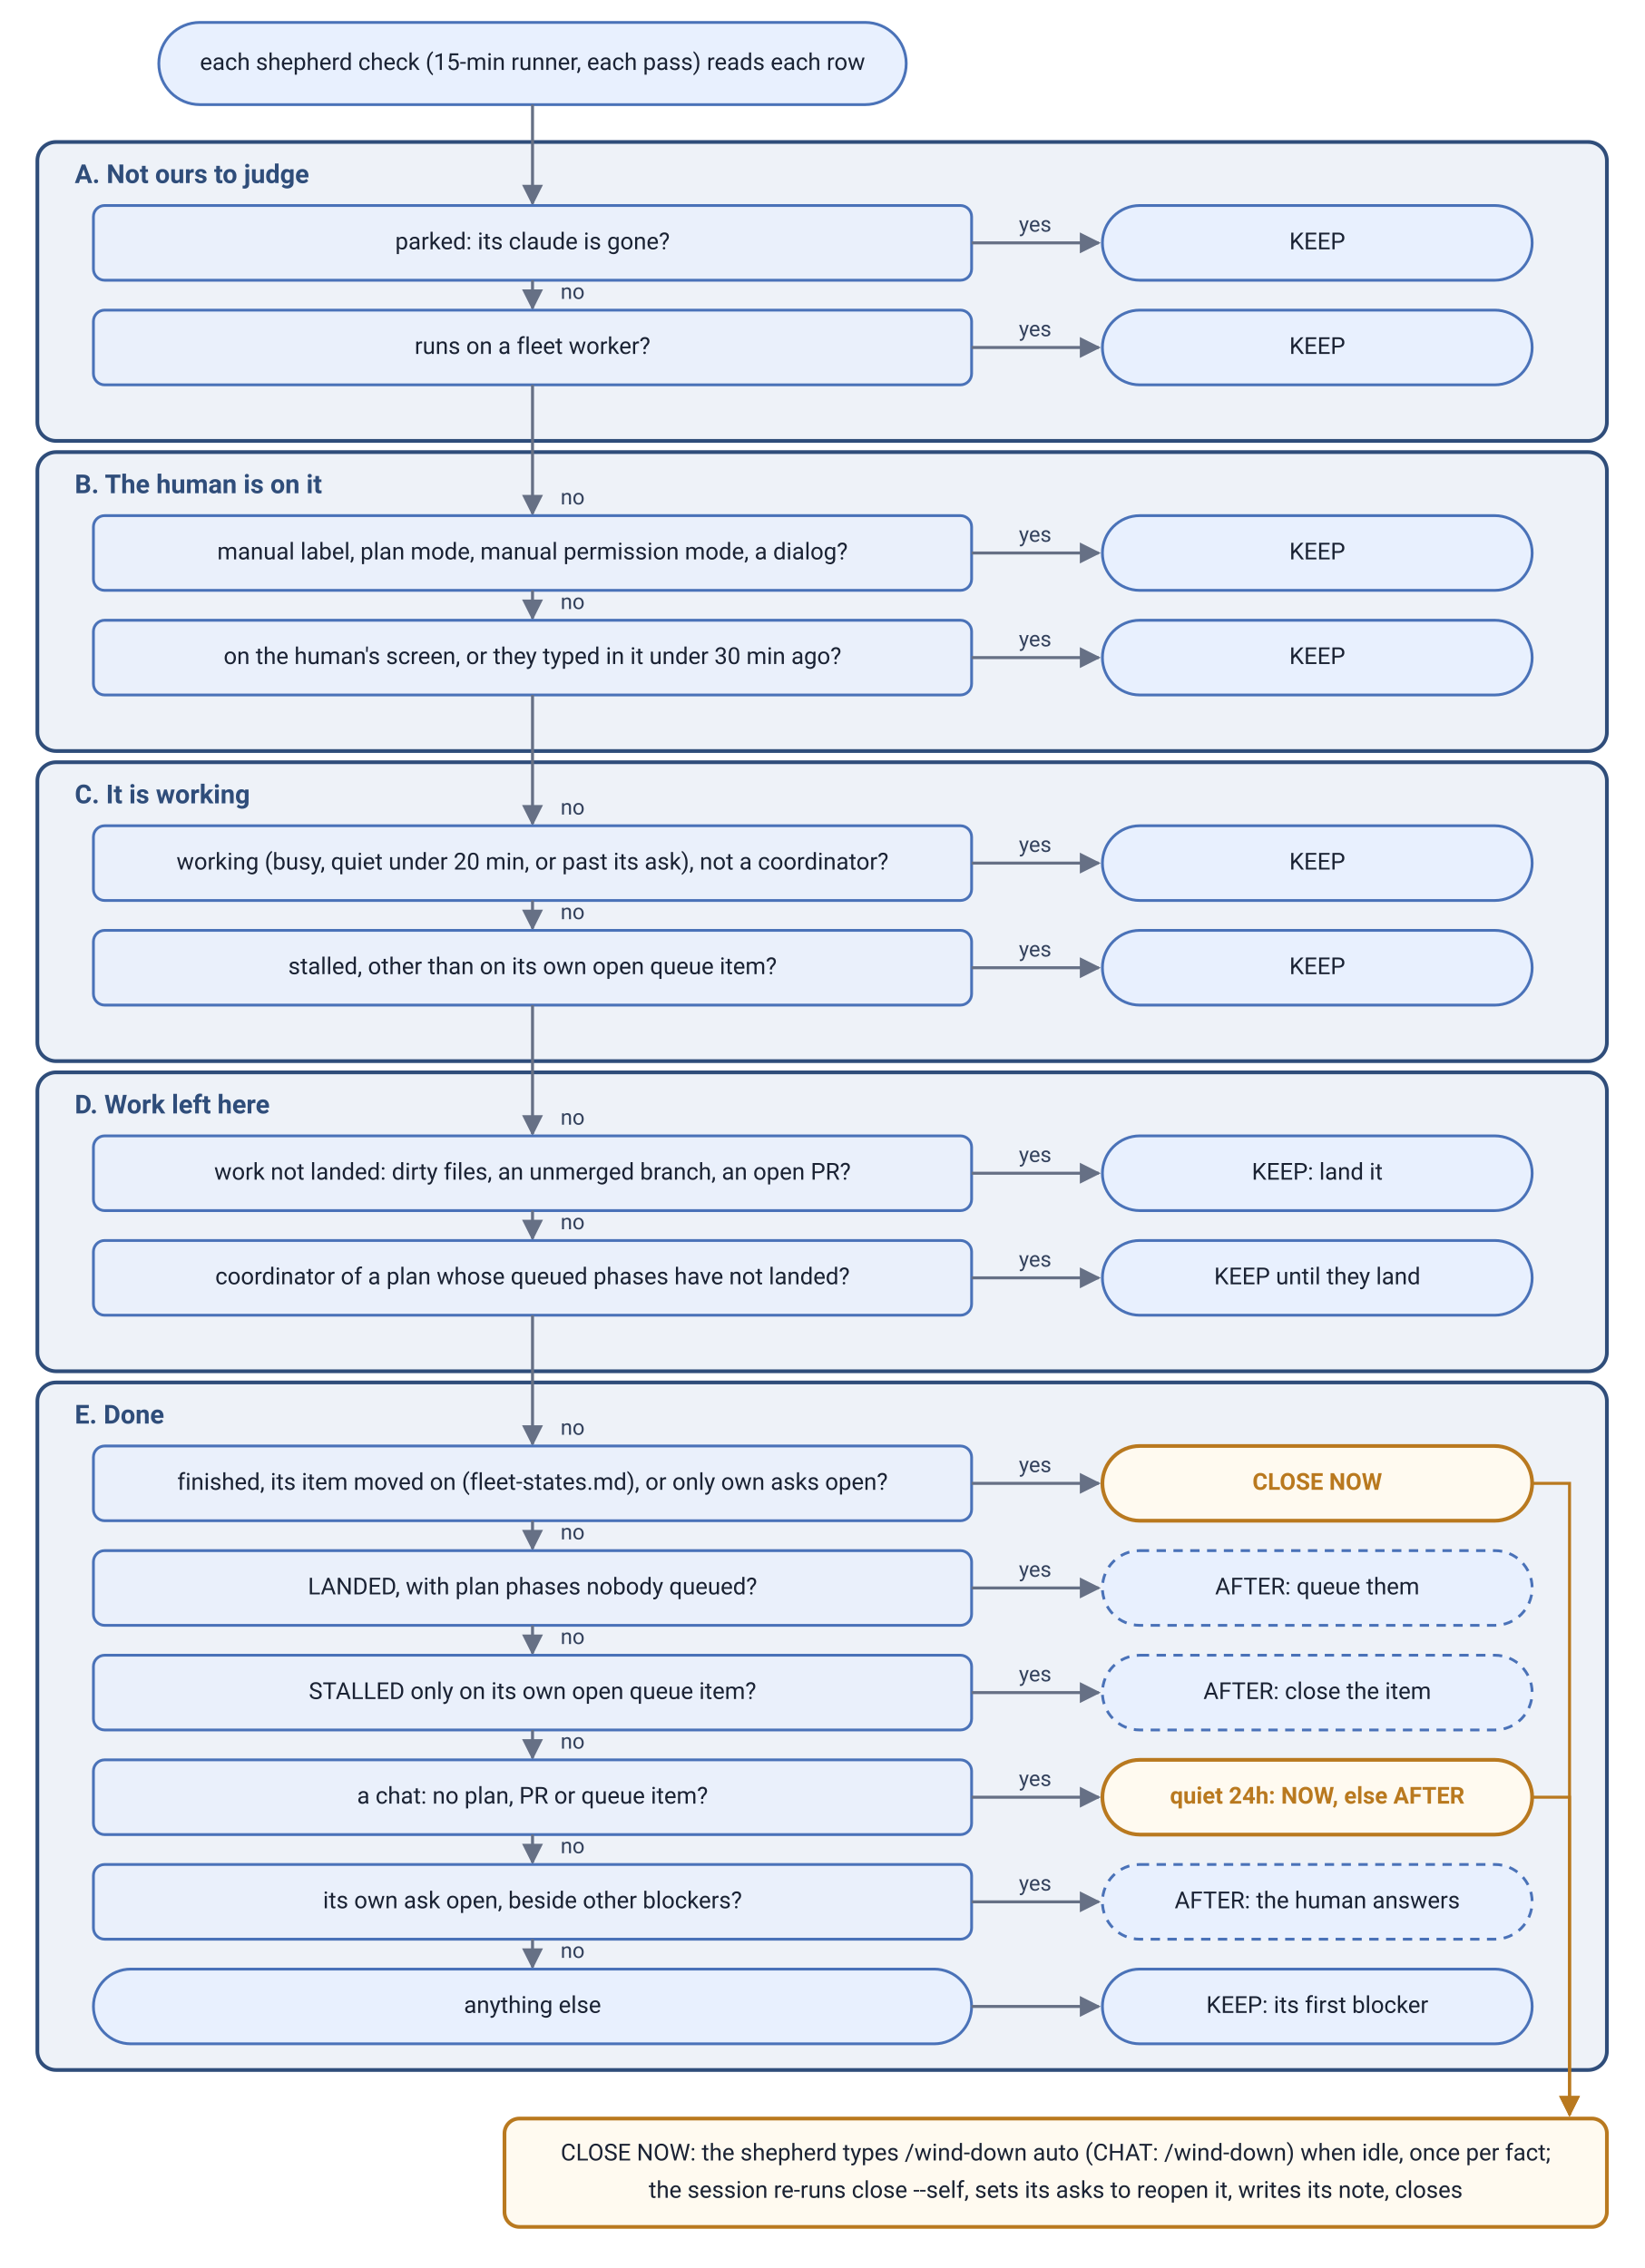
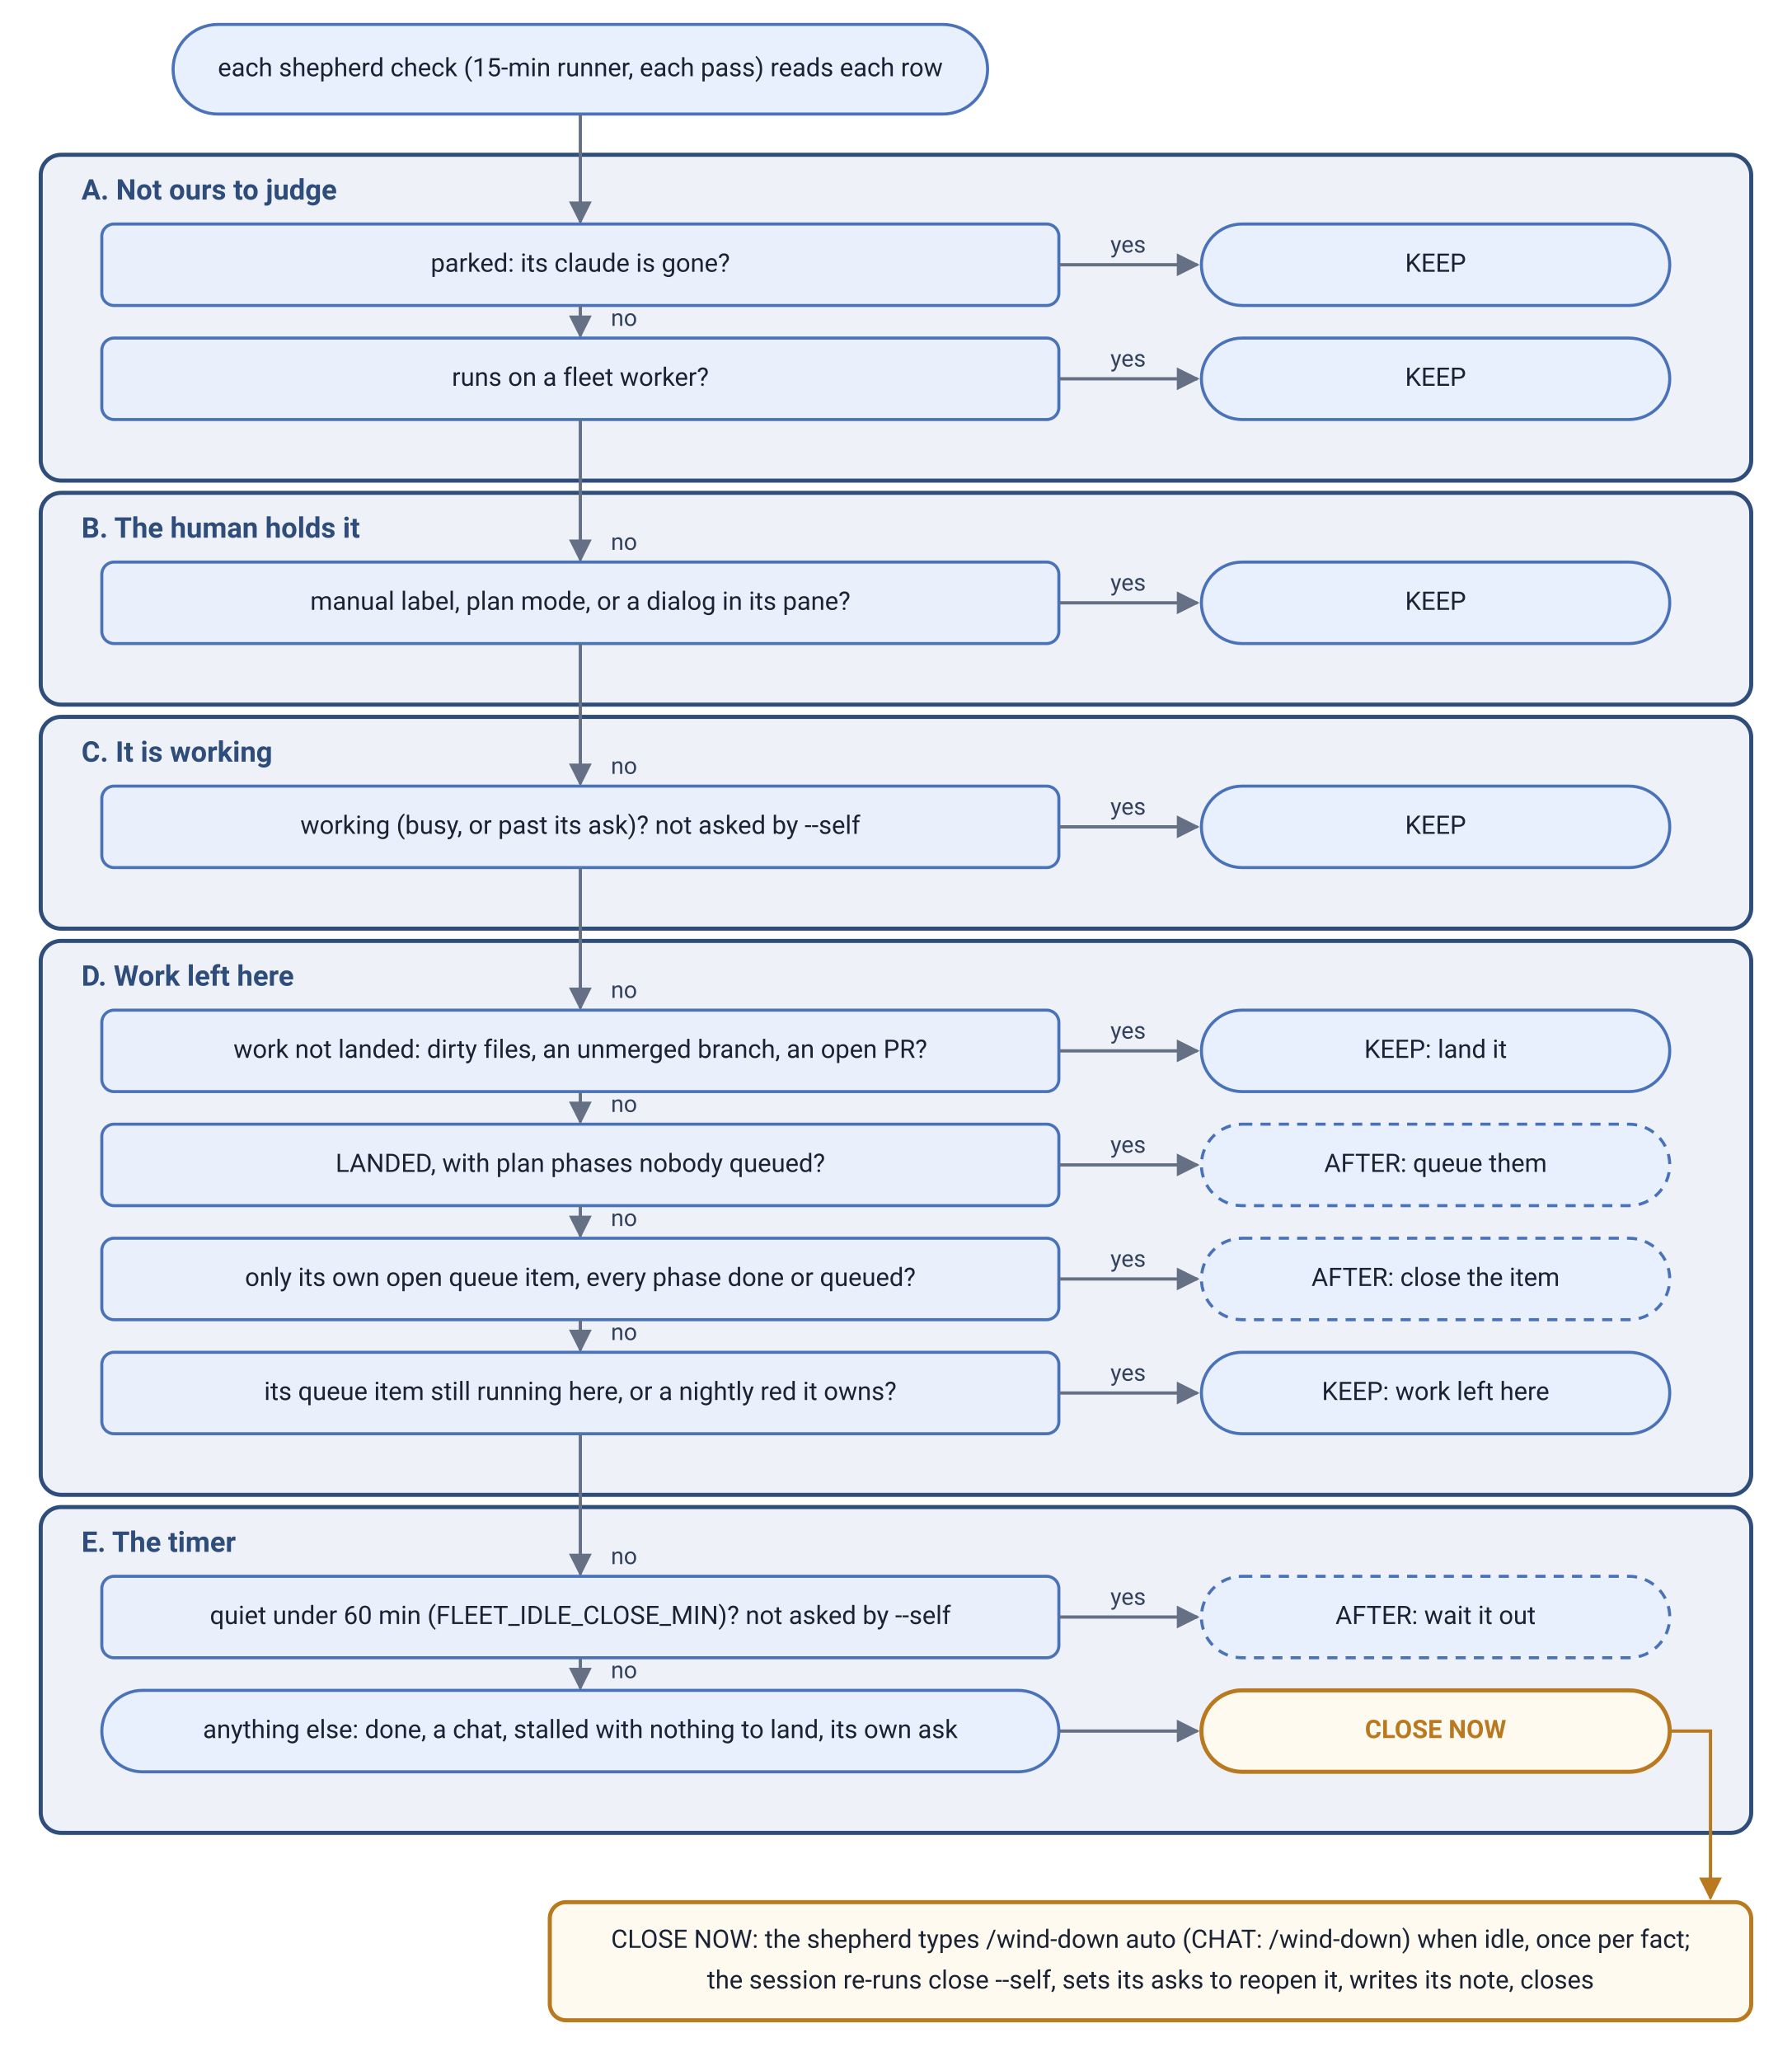
- <svg xmlns="http://www.w3.org/2000/svg" viewBox="0 0 880 1214" font-family="-apple-system, BlinkMacSystemFont, Segoe UI, Roboto, Helvetica, Arial, sans-serif">
+ <svg xmlns="http://www.w3.org/2000/svg" viewBox="0 0 880 1012" font-family="-apple-system, BlinkMacSystemFont, Segoe UI, Roboto, Helvetica, Arial, sans-serif">
  <defs>
    <marker id="arrow" viewBox="0 0 10 10" refX="9" refY="5" markerWidth="7" markerHeight="7" orient="auto-start-reverse">
      <path d="M0,0 L10,5 L0,10 z" fill="#667085" />
    </marker>
    <marker id="arrow-amber" viewBox="0 0 10 10" refX="9" refY="5" markerWidth="7" markerHeight="7" orient="auto-start-reverse">
      <path d="M0,0 L10,5 L0,10 z" fill="#b9791f" />
    </marker>
    <style>
      .lane { fill:#eef2f8; stroke:#2f4d7a; stroke-width:2; }
      .lane-title { font-size:14px; font-weight:600; fill:#2f4d7a; text-anchor:middle; }
      .node { fill:#e8f0fe; stroke:#4a72b8; stroke-width:1.5; }
      .decision { fill:#eaf0fb; stroke:#4a72b8; stroke-width:1.5; }
      .label { font-size:14px; fill:#1a2233; text-anchor:middle; dominant-baseline:middle; }
      .label.sm { font-size:12.5px; }
      .edge { fill:none; stroke:#667085; stroke-width:1.6; marker-end:url(#arrow); }
      .elabel { font-size:11.5px; fill:#33415c; text-anchor:middle; }
    </style>
  </defs>
  <rect class="node" x="85" y="12" width="400" height="44" rx="22" />
  <text class="label sm" x="285" y="34">each shepherd check (15-min runner, each pass) reads each row</text>
  <rect class="lane" x="20" y="76" width="840" height="160" rx="10" />
-   <rect class="lane" x="20" y="242" width="840" height="160" rx="10" />
-   <rect class="lane" x="20" y="408" width="840" height="160" rx="10" />
-   <rect class="lane" x="20" y="574" width="840" height="160" rx="10" />
-   <rect class="lane" x="20" y="740" width="840" height="368" rx="10" />
  <text class="lane-title" x="40" y="98" style="text-anchor:start">A. Not ours to judge</text>
+   <rect class="lane" x="20" y="242" width="840" height="104" rx="10" />
+   <text class="lane-title" x="40" y="264" style="text-anchor:start">B. The human holds it</text>
+   <rect class="lane" x="20" y="352" width="840" height="104" rx="10" />
+   <text class="lane-title" x="40" y="374" style="text-anchor:start">C. It is working</text>
+   <rect class="lane" x="20" y="462" width="840" height="272" rx="10" />
+   <text class="lane-title" x="40" y="484" style="text-anchor:start">D. Work left here</text>
+   <rect class="lane" x="20" y="740" width="840" height="160" rx="10" />
+   <text class="lane-title" x="40" y="762" style="text-anchor:start">E. The timer</text>
  <path class="edge" d="M285,56 V109" />
  <rect class="decision" x="50" y="110" width="470" height="40" rx="6" />
  <text class="label sm" x="285" y="130">parked: its claude is gone?</text>
  <path class="edge" d="M520,130 H588" />
  <text class="elabel" x="554" y="124">yes</text>
  <rect class="node" x="590" y="110" width="230" height="40" rx="20" />
  <text class="label sm" x="705" y="130">KEEP</text>
  <path class="edge" d="M285,150 V165" />
+   <text class="elabel" x="300" y="160" style="text-anchor:start">no</text>
  <rect class="decision" x="50" y="166" width="470" height="40" rx="6" />
  <text class="label sm" x="285" y="186">runs on a fleet worker?</text>
  <path class="edge" d="M520,186 H588" />
  <text class="elabel" x="554" y="180">yes</text>
  <rect class="node" x="590" y="166" width="230" height="40" rx="20" />
  <text class="label sm" x="705" y="186">KEEP</text>
-   <text class="elabel" x="300" y="160" style="text-anchor:start">no</text>
-   <text class="lane-title" x="40" y="264" style="text-anchor:start">B. The human is on it</text>
  <path class="edge" d="M285,206 V275" />
+   <text class="elabel" x="300" y="270" style="text-anchor:start">no</text>
  <rect class="decision" x="50" y="276" width="470" height="40" rx="6" />
-   <text class="label sm" x="285" y="296">manual label, plan mode, manual permission mode, a dialog?</text>
+   <text class="label sm" x="285" y="296">manual label, plan mode, or a dialog in its pane?</text>
  <path class="edge" d="M520,296 H588" />
  <text class="elabel" x="554" y="290">yes</text>
  <rect class="node" x="590" y="276" width="230" height="40" rx="20" />
  <text class="label sm" x="705" y="296">KEEP</text>
-   <text class="elabel" x="300" y="270" style="text-anchor:start">no</text>
-   <path class="edge" d="M285,316 V331" />
-   <rect class="decision" x="50" y="332" width="470" height="40" rx="6" />
-   <text class="label sm" x="285" y="352">on the human's screen, or they typed in it under 30 min ago?</text>
-   <path class="edge" d="M520,352 H588" />
-   <text class="elabel" x="554" y="346">yes</text>
-   <rect class="node" x="590" y="332" width="230" height="40" rx="20" />
-   <text class="label sm" x="705" y="352">KEEP</text>
-   <text class="elabel" x="300" y="326" style="text-anchor:start">no</text>
-   <text class="lane-title" x="40" y="430" style="text-anchor:start">C. It is working</text>
-   <path class="edge" d="M285,372 V441" />
-   <rect class="decision" x="50" y="442" width="470" height="40" rx="6" />
-   <text class="label sm" x="285" y="462">working (busy, quiet under 20 min, or past its ask), not a coordinator?</text>
-   <path class="edge" d="M520,462 H588" />
-   <text class="elabel" x="554" y="456">yes</text>
-   <rect class="node" x="590" y="442" width="230" height="40" rx="20" />
-   <text class="label sm" x="705" y="462">KEEP</text>
-   <text class="elabel" x="300" y="436" style="text-anchor:start">no</text>
-   <path class="edge" d="M285,482 V497" />
-   <rect class="decision" x="50" y="498" width="470" height="40" rx="6" />
-   <text class="label sm" x="285" y="518">stalled, other than on its own open queue item?</text>
-   <path class="edge" d="M520,518 H588" />
-   <text class="elabel" x="554" y="512">yes</text>
-   <rect class="node" x="590" y="498" width="230" height="40" rx="20" />
-   <text class="label sm" x="705" y="518">KEEP</text>
-   <text class="elabel" x="300" y="492" style="text-anchor:start">no</text>
-   <text class="lane-title" x="40" y="596" style="text-anchor:start">D. Work left here</text>
-   <path class="edge" d="M285,538 V607" />
+   <path class="edge" d="M285,316 V385" />
+   <text class="elabel" x="300" y="380" style="text-anchor:start">no</text>
+   <rect class="decision" x="50" y="386" width="470" height="40" rx="6" />
+   <text class="label sm" x="285" y="406">working (busy, or past its ask)? not asked by --self</text>
+   <path class="edge" d="M520,406 H588" />
+   <text class="elabel" x="554" y="400">yes</text>
+   <rect class="node" x="590" y="386" width="230" height="40" rx="20" />
+   <text class="label sm" x="705" y="406">KEEP</text>
+   <path class="edge" d="M285,426 V495" />
+   <text class="elabel" x="300" y="490" style="text-anchor:start">no</text>
+   <rect class="decision" x="50" y="496" width="470" height="40" rx="6" />
+   <text class="label sm" x="285" y="516">work not landed: dirty files, an unmerged branch, an open PR?</text>
+   <path class="edge" d="M520,516 H588" />
+   <text class="elabel" x="554" y="510">yes</text>
+   <rect class="node" x="590" y="496" width="230" height="40" rx="20" />
+   <text class="label sm" x="705" y="516">KEEP: land it</text>
+   <path class="edge" d="M285,536 V551" />
+   <text class="elabel" x="300" y="546" style="text-anchor:start">no</text>
+   <rect class="decision" x="50" y="552" width="470" height="40" rx="6" />
+   <text class="label sm" x="285" y="572">LANDED, with plan phases nobody queued?</text>
+   <path class="edge" d="M520,572 H588" />
+   <text class="elabel" x="554" y="566">yes</text>
+   <rect class="node" x="590" y="552" width="230" height="40" rx="20" style="stroke-dasharray:5 4" />
+   <text class="label sm" x="705" y="572">AFTER: queue them</text>
+   <path class="edge" d="M285,592 V607" />
+   <text class="elabel" x="300" y="602" style="text-anchor:start">no</text>
  <rect class="decision" x="50" y="608" width="470" height="40" rx="6" />
-   <text class="label sm" x="285" y="628">work not landed: dirty files, an unmerged branch, an open PR?</text>
+   <text class="label sm" x="285" y="628">only its own open queue item, every phase done or queued?</text>
  <path class="edge" d="M520,628 H588" />
  <text class="elabel" x="554" y="622">yes</text>
-   <rect class="node" x="590" y="608" width="230" height="40" rx="20" />
-   <text class="label sm" x="705" y="628">KEEP: land it</text>
-   <text class="elabel" x="300" y="602" style="text-anchor:start">no</text>
+   <rect class="node" x="590" y="608" width="230" height="40" rx="20" style="stroke-dasharray:5 4" />
+   <text class="label sm" x="705" y="628">AFTER: close the item</text>
  <path class="edge" d="M285,648 V663" />
+   <text class="elabel" x="300" y="658" style="text-anchor:start">no</text>
  <rect class="decision" x="50" y="664" width="470" height="40" rx="6" />
-   <text class="label sm" x="285" y="684">coordinator of a plan whose queued phases have not landed?</text>
+   <text class="label sm" x="285" y="684">its queue item still running here, or a nightly red it owns?</text>
  <path class="edge" d="M520,684 H588" />
  <text class="elabel" x="554" y="678">yes</text>
  <rect class="node" x="590" y="664" width="230" height="40" rx="20" />
-   <text class="label sm" x="705" y="684">KEEP until they land</text>
-   <text class="elabel" x="300" y="658" style="text-anchor:start">no</text>
-   <text class="lane-title" x="40" y="762" style="text-anchor:start">E. Done</text>
+   <text class="label sm" x="705" y="684">KEEP: work left here</text>
  <path class="edge" d="M285,704 V773" />
+   <text class="elabel" x="300" y="768" style="text-anchor:start">no</text>
  <rect class="decision" x="50" y="774" width="470" height="40" rx="6" />
-   <text class="label sm" x="285" y="794">finished, its item moved on (fleet-states.md), or only own asks open?</text>
+   <text class="label sm" x="285" y="794">quiet under 60 min (FLEET_IDLE_CLOSE_MIN)? not asked by --self</text>
  <path class="edge" d="M520,794 H588" />
  <text class="elabel" x="554" y="788">yes</text>
-   <rect class="node" x="590" y="774" width="230" height="40" rx="20" style="fill:#fffaf0;stroke:#b9791f;stroke-width:2" />
-   <text class="label sm" x="705" y="794" style="fill:#b9791f;font-weight:600">CLOSE NOW</text>
-   <text class="elabel" x="300" y="768" style="text-anchor:start">no</text>
+   <rect class="node" x="590" y="774" width="230" height="40" rx="20" style="stroke-dasharray:5 4" />
+   <text class="label sm" x="705" y="794">AFTER: wait it out</text>
  <path class="edge" d="M285,814 V829" />
-   <rect class="decision" x="50" y="830" width="470" height="40" rx="6" />
-   <text class="label sm" x="285" y="850">LANDED, with plan phases nobody queued?</text>
+   <text class="elabel" x="300" y="824" style="text-anchor:start">no</text>
+   <rect class="node" x="50" y="830" width="470" height="40" rx="20" />
+   <text class="label sm" x="285" y="850">anything else: done, a chat, stalled with nothing to land, its own ask</text>
  <path class="edge" d="M520,850 H588" />
-   <text class="elabel" x="554" y="844">yes</text>
-   <rect class="node" x="590" y="830" width="230" height="40" rx="20" style="stroke-dasharray:5 4" />
-   <text class="label sm" x="705" y="850">AFTER: queue them</text>
-   <text class="elabel" x="300" y="824" style="text-anchor:start">no</text>
-   <path class="edge" d="M285,870 V885" />
-   <rect class="decision" x="50" y="886" width="470" height="40" rx="6" />
-   <text class="label sm" x="285" y="906">STALLED only on its own open queue item?</text>
-   <path class="edge" d="M520,906 H588" />
-   <text class="elabel" x="554" y="900">yes</text>
-   <rect class="node" x="590" y="886" width="230" height="40" rx="20" style="stroke-dasharray:5 4" />
-   <text class="label sm" x="705" y="906">AFTER: close the item</text>
-   <text class="elabel" x="300" y="880" style="text-anchor:start">no</text>
-   <path class="edge" d="M285,926 V941" />
-   <rect class="decision" x="50" y="942" width="470" height="40" rx="6" />
-   <text class="label sm" x="285" y="962">a chat: no plan, PR or queue item?</text>
-   <path class="edge" d="M520,962 H588" />
-   <text class="elabel" x="554" y="956">yes</text>
-   <rect class="node" x="590" y="942" width="230" height="40" rx="20" style="fill:#fffaf0;stroke:#b9791f;stroke-width:2" />
-   <text class="label sm" x="705" y="962" style="fill:#b9791f;font-weight:600">quiet 24h: NOW, else AFTER</text>
-   <text class="elabel" x="300" y="936" style="text-anchor:start">no</text>
-   <path class="edge" d="M285,982 V997" />
-   <rect class="decision" x="50" y="998" width="470" height="40" rx="6" />
-   <text class="label sm" x="285" y="1018">its own ask open, beside other blockers?</text>
-   <path class="edge" d="M520,1018 H588" />
-   <text class="elabel" x="554" y="1012">yes</text>
-   <rect class="node" x="590" y="998" width="230" height="40" rx="20" style="stroke-dasharray:5 4" />
-   <text class="label sm" x="705" y="1018">AFTER: the human answers</text>
-   <text class="elabel" x="300" y="992" style="text-anchor:start">no</text>
-   <path class="edge" d="M285,1038 V1053" />
-   <rect class="node" x="50" y="1054" width="470" height="40" rx="20" />
-   <text class="label sm" x="285" y="1074">anything else</text>
-   <path class="edge" d="M520,1074 H588" />
-   <rect class="node" x="590" y="1054" width="230" height="40" rx="20" />
-   <text class="label sm" x="705" y="1074">KEEP: its first blocker</text>
-   <text class="elabel" x="300" y="1048" style="text-anchor:start">no</text>
-   <path class="edge" d="M820,794 H840 V1132" style="stroke:#b9791f;marker-end:url(#arrow-amber)" />
-   <path class="edge" d="M820,962 H840 V1132" style="stroke:#b9791f;marker-end:url(#arrow-amber)" />
-   <rect class="node" x="270" y="1134" width="590" height="58" rx="8" style="fill:#fffaf0;stroke:#b9791f;stroke-width:2" />
-   <text class="label sm" x="565" y="1153">CLOSE NOW: the shepherd types /wind-down auto (CHAT: /wind-down) when idle, once per fact;</text>
-   <text class="label sm" x="565" y="1173">the session re-runs close --self, sets its asks to reopen it, writes its note, closes</text>
+   <rect class="node" x="590" y="830" width="230" height="40" rx="20" style="fill:#fffaf0;stroke:#b9791f;stroke-width:2" />
+   <text class="label sm" x="705" y="850" style="fill:#b9791f;font-weight:600">CLOSE NOW</text>
+   <path class="edge" d="M820,850 H840 V932" style="stroke:#b9791f;marker-end:url(#arrow-amber)" />
+   <rect class="node" x="270" y="934" width="590" height="58" rx="8" style="fill:#fffaf0;stroke:#b9791f;stroke-width:2" />
+   <text class="label sm" x="565" y="953">CLOSE NOW: the shepherd types /wind-down auto (CHAT: /wind-down) when idle, once per fact;</text>
+   <text class="label sm" x="565" y="973">the session re-runs close --self, sets its asks to reopen it, writes its note, closes</text>
</svg>
